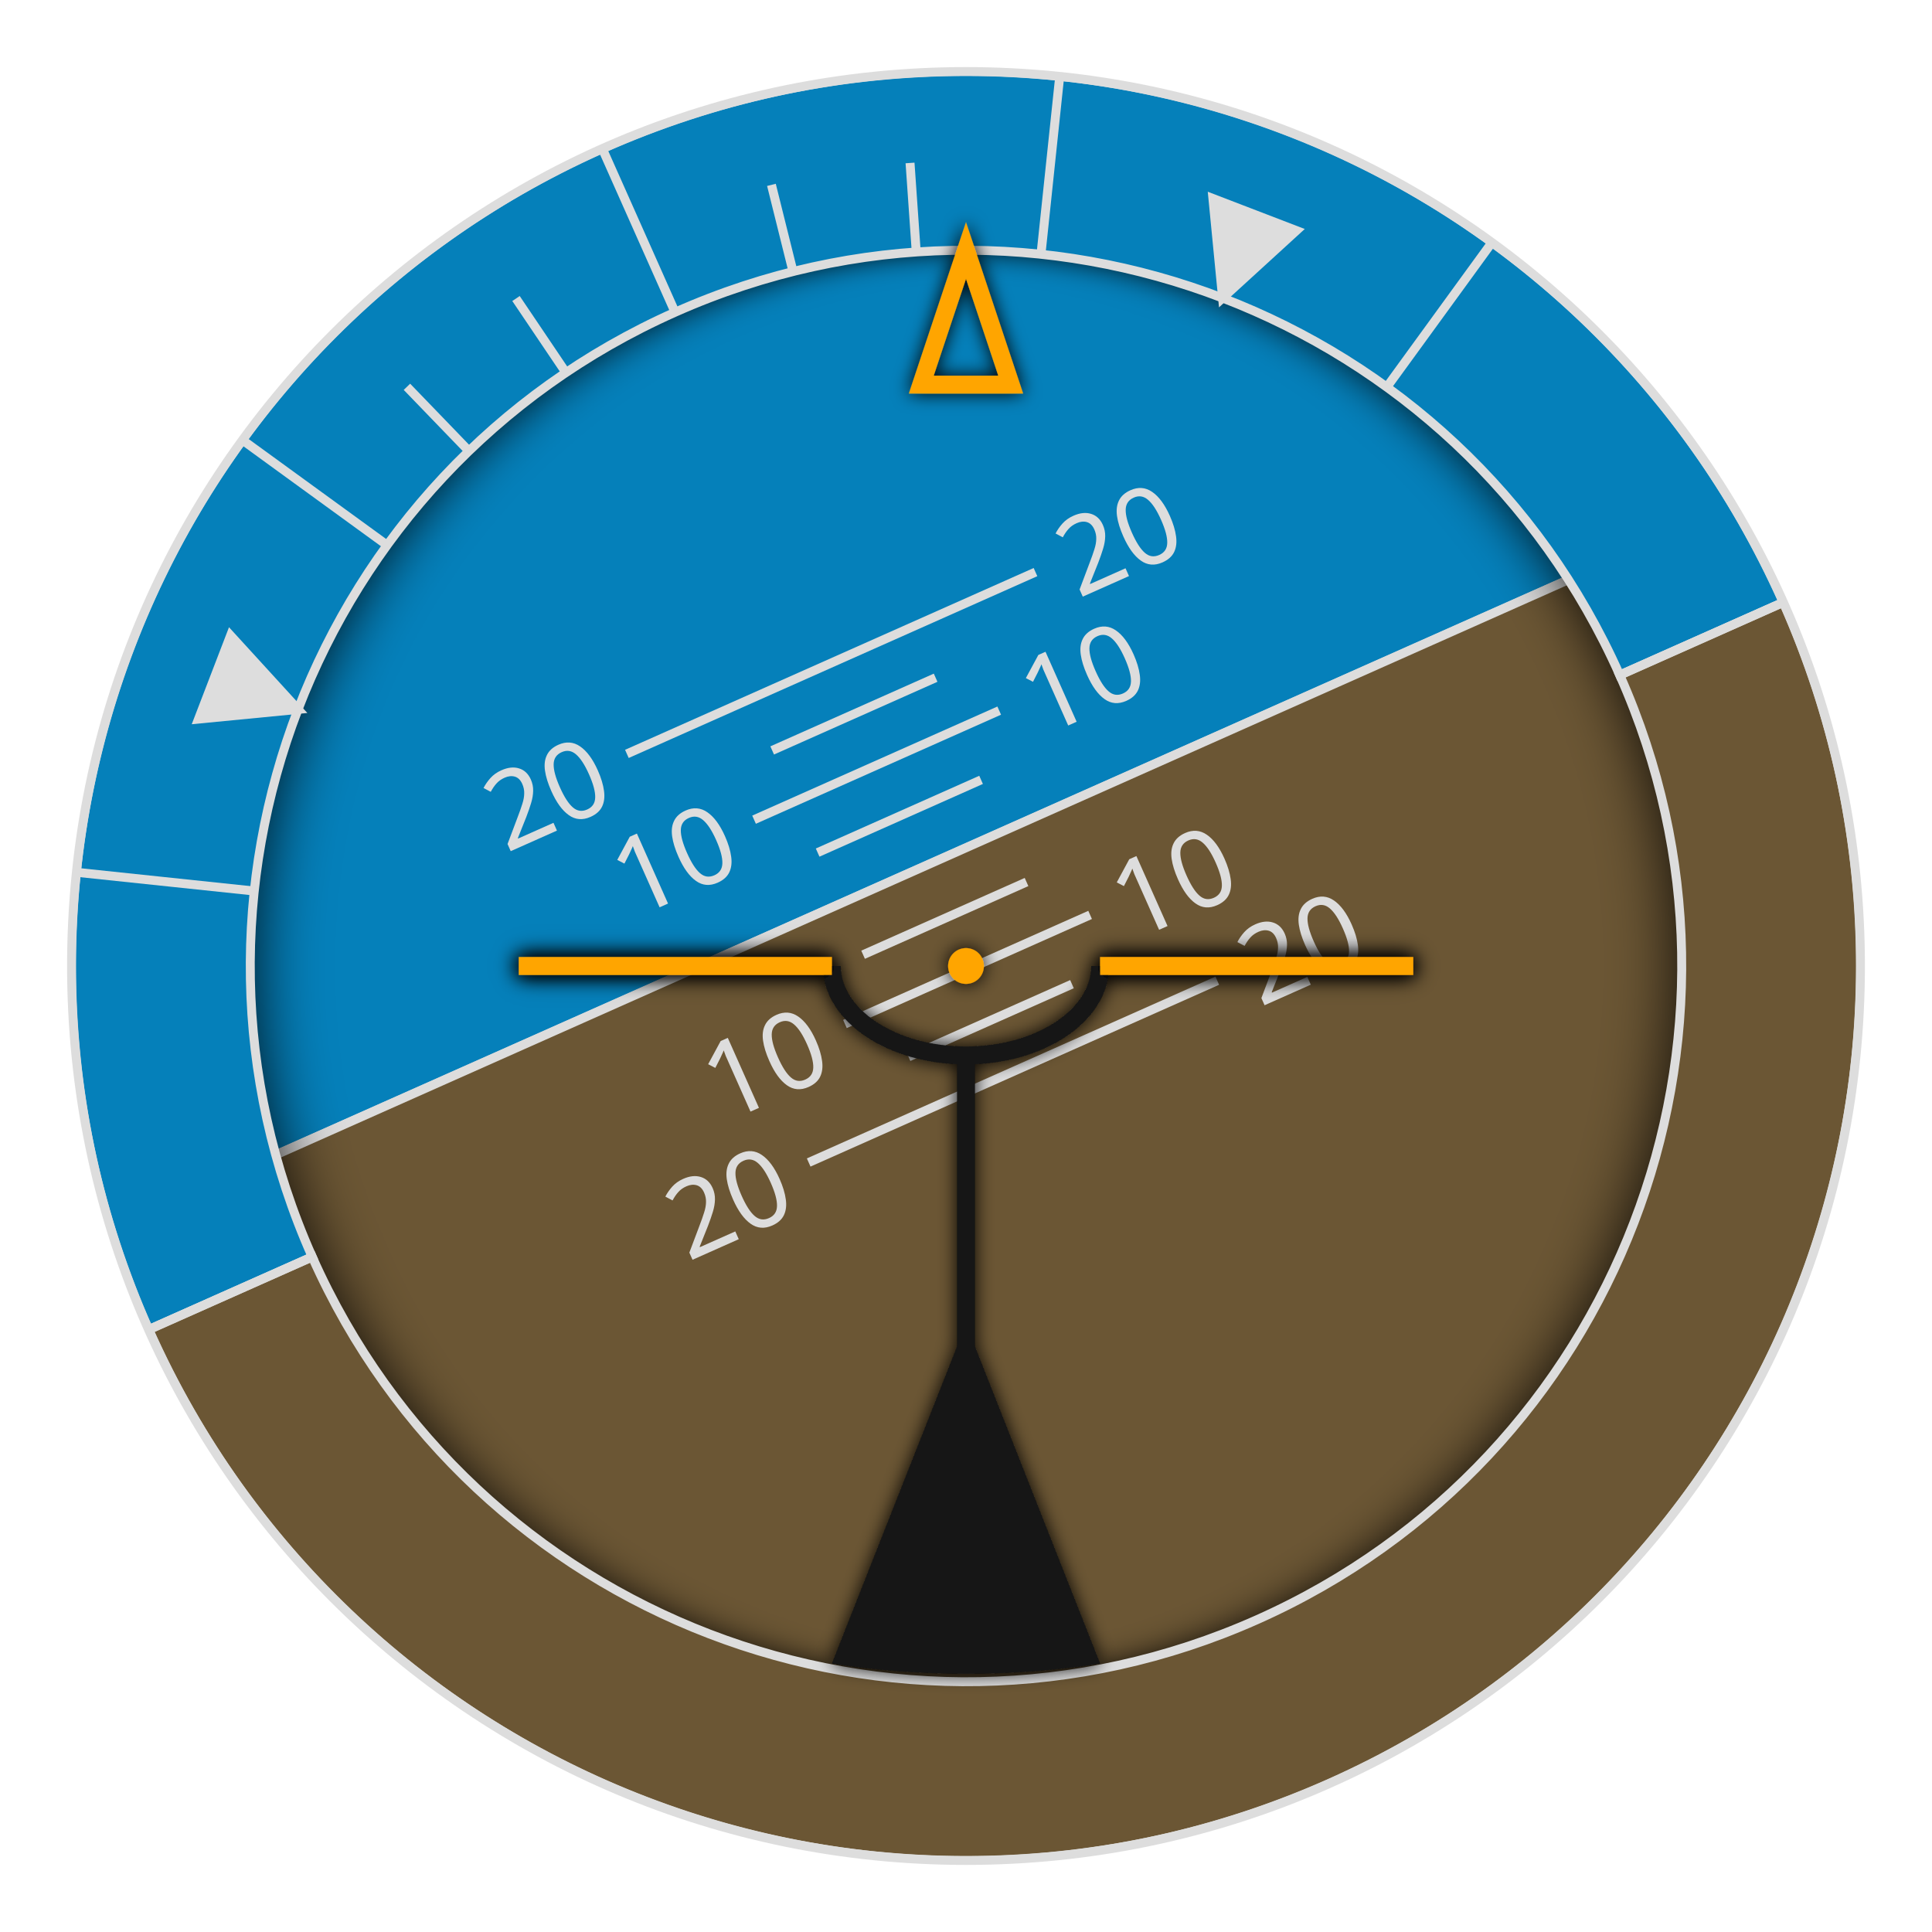
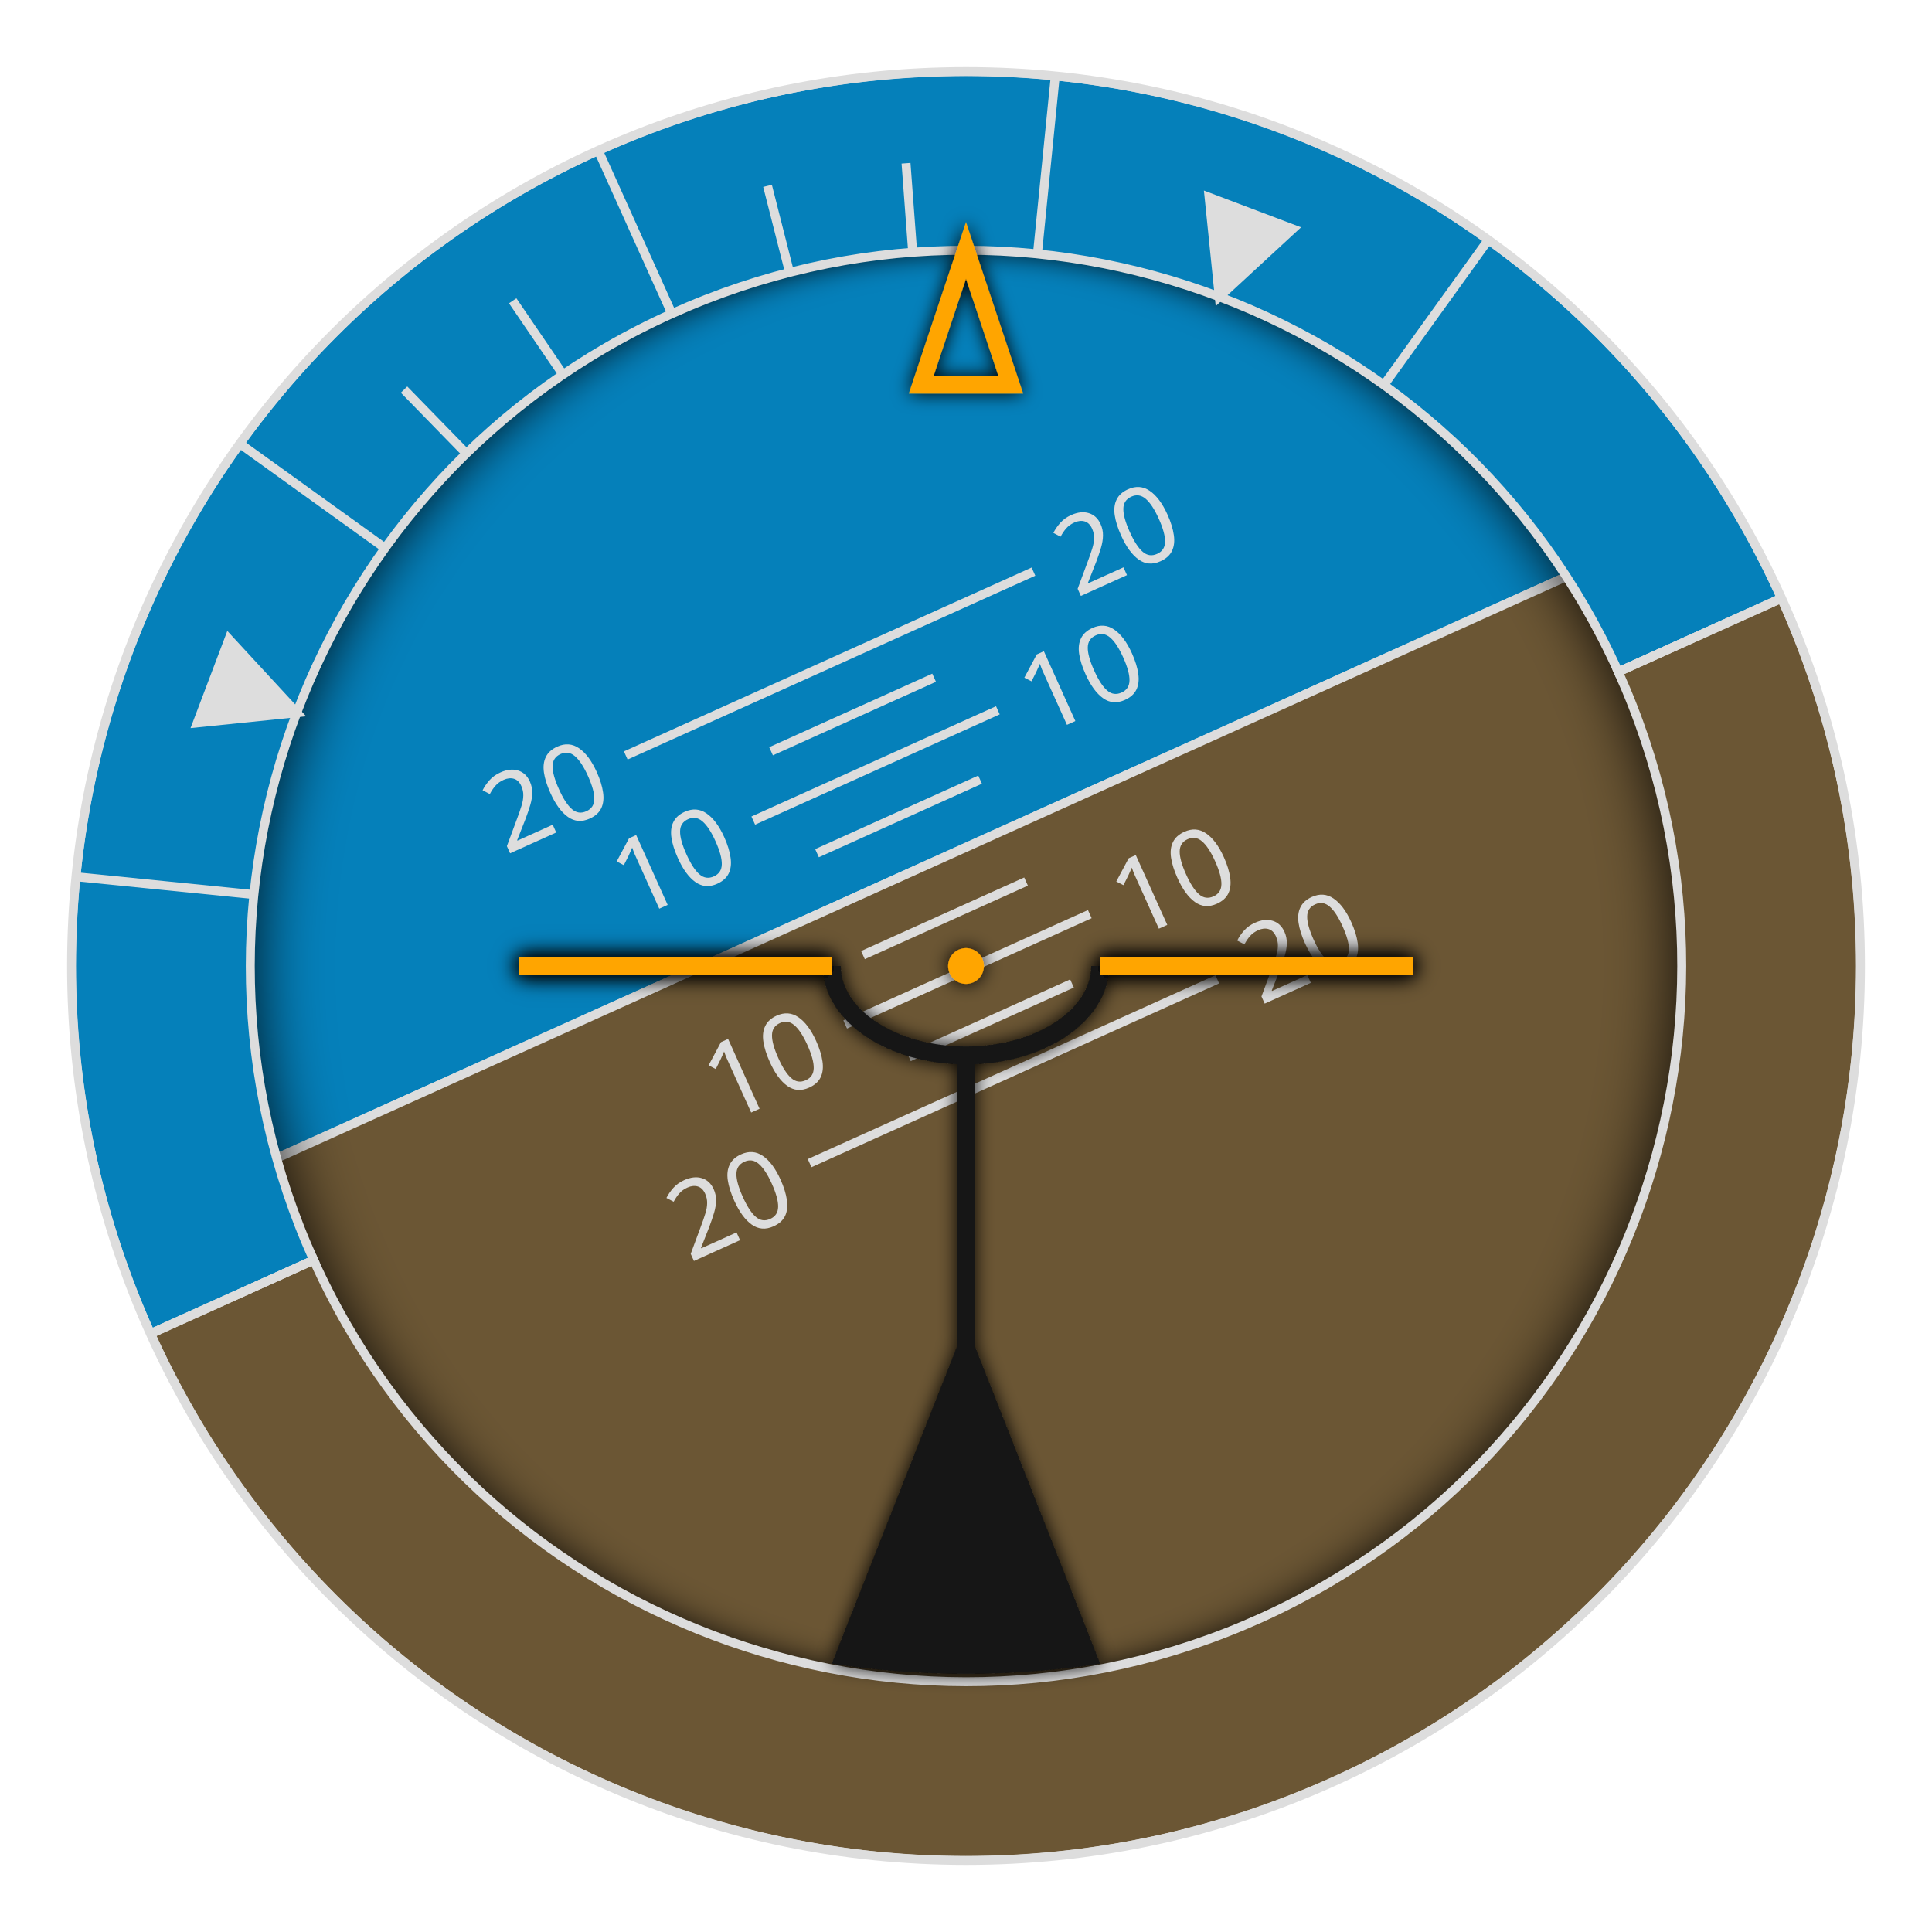
<svg xmlns="http://www.w3.org/2000/svg" width="216" height="216" viewBox="0 0 216 216">
  <defs>
    <style>.will-change-transform { will-change: transform; }
.g3-panel { background-color: black; display: block; margin: 0px auto; stroke: none; fill: none; }
.g3-panel * { vector-effect: non-scaling-stroke; }
.g3-panel text { text-anchor: middle; dominant-baseline: central; font-stretch: condensed; fill: rgb(170, 170, 170); }
.g3-axis-ticks-dot,.g3-axis-ticks-wedge,.g3-axis-sector,.g3-fg-fill { fill: rgb(221, 221, 221); }
.g3-axis-line,.g3-axis-ticks,.g3-fg-stroke { stroke: rgb(221, 221, 221); }
.g3-axis-ticks .g3-axis-ticks-dot,.g3-axis-ticks .g3-axis-ticks-wedge { stroke: none; }
.g3-grid-line line { stroke: rgb(102, 102, 102); }
.g3-grid-hairline { stroke: rgb(51, 51, 51); }
.g3-grid-label text { font-size: 8px; text-anchor: middle; dominant-baseline: central; fill: rgb(153, 153, 153); }
.g3-grid-label rect { stroke: none; fill: black; opacity: 0.5; }
.g3-gauge-face,.g3-bg-fill { fill: rgb(24, 24, 24); }
.g3-bg-stroke { stroke: rgb(24, 24, 24); }
.g3-no-fill { fill: none; }
.g3-no-stroke { stroke: none; }
.g3-highlight-fill { fill: orange; }
.g3-highlight-stroke { stroke: orange; stroke-width: 2; }
.g3-danger-stroke { stroke: red; stroke-width: 2; }
.g3-danger-fill { fill: red; }
.g3-warning-fill { fill: rgb(152, 120, 8); }
.g3-normal-fill { fill: green; }
.g3-cold-fill,.g3-sky-fill { fill: rgb(5, 128, 186); }
.g3-ground-fill { fill: rgb(107, 86, 52); }
.g3-indicate-pointer { fill: rgb(34, 34, 34); -webkit-filter: url("#dropShadow2"); filter: url("#dropShadow2"); }
.g3-pointer-needle { fill: red; }
.g3-pointer-blade { fill: rgb(232, 232, 232); stroke: rgb(232, 232, 232); }
.g3-pointer-luminous { fill: rgb(224, 232, 208); stroke: rgb(208, 216, 192); }
.g3-indicate-sector { fill: green; stroke: none; }
.g3-indicate-sector.g3-indicate-sector-negative { fill: red; }
.g3-gauge-screw { fill: rgb(51, 51, 51); -webkit-filter: url("#dropShadow2"); filter: url("#dropShadow2"); }
.g3-gauge-screw rect { fill: rgb(34, 34, 34); }
.g3-highlight { fill: url("#highlightGradient"); fill-opacity: 0.25; }
.css-1dos0lw { }
.css-1dos0lw text { fill: rgb(221, 221, 221); }
svg { font-family: "Gill Sans", "Gill Sans MT", Calibri, sans-serif; background: none; }
.g3-panel { background-color: transparent; fill: none; }</style>
    <radialGradient id="highlightGradient" cx="50%" cy="50%" fx="25%" fy="40%" r="50%">
      <stop stop-color="white" offset="0%">
</stop>
      <stop stop-color="black" offset="100%">
</stop>
    </radialGradient>
    <filter id="dropShadow1" filterUnits="userSpaceOnUse" x="-216" width="432" y="-216" height="432">
      <feDropShadow stdDeviation="1" dx="0" dy="0">
</feDropShadow>
    </filter>
    <filter id="dropShadow2" filterUnits="userSpaceOnUse" x="-216" width="432" y="-216" height="432">
      <feDropShadow stdDeviation="2" dx="0" dy="0">
</feDropShadow>
    </filter>
    <filter id="dropShadow3" filterUnits="userSpaceOnUse" x="-216" width="432" y="-216" height="432">
      <feDropShadow stdDeviation="3" dx="0" dy="0">
</feDropShadow>
    </filter>
    <filter id="gaussianBlur1">
      <feGaussianBlur in="SourceGraphic" stdDeviation="1">
</feGaussianBlur>
    </filter>
    <filter id="gaussianBlur2">
      <feGaussianBlur in="SourceGraphic" stdDeviation="2">
</feGaussianBlur>
    </filter>
    <filter id="gaussianBlur3">
      <feGaussianBlur in="SourceGraphic" stdDeviation="3">
</feGaussianBlur>
    </filter>
  </defs>
  <g class="g3-panel" transform="translate(108, 108) rotate(0) scale(1, 1)">
    <g class="g3-gauge">
      <g>
        <g class="g3-gauge">
-           <g clip-path="url(#gauge-clip1)" class="will-change-transform" transform="rotate(-23.98641)">
+           <g clip-path="url(#gauge-clip1)" class="will-change-transform" transform="rotate(-24.27255)">
            <clipPath id="gauge-clip1">
              <circle r="100" class="g3-gauge-face">
</circle>
            </clipPath>
            <g transform="translate(0, 0) rotate(-90) scale(1, 1)">
              <g class="g3-gauge css-1dos0lw">
-                 <g class="will-change-transform" transform="translate(12.07798, 0)">
+                 <g class="will-change-transform" transform="translate(12.09575, 0)">
                  <rect height="200" width="150" y="-100" class="g3-sky-fill g3-fg-stroke">
</rect>
                  <rect height="200" width="150" x="-150" y="-100" class="g3-ground-fill g3-fg-stroke">
</rect>
                  <g class="g3-axis-ticks g3-axis-ticks-tick">
                    <g transform="translate(-25, -25)">
                      <path d="M0,0L0,50">
</path>
                    </g>
                    <g transform="translate(25, -25)">
                      <path d="M0,0L0,50">
</path>
                    </g>
                  </g>
                  <g class="g3-axis-ticks g3-axis-ticks-tick">
                    <g transform="translate(-12.5, -15)">
                      <path d="M0,0L0,30">
</path>
                    </g>
                    <g transform="translate(12.5, -15)">
                      <path d="M0,0L0,30">
</path>
                    </g>
                  </g>
                  <g class="g3-axis-ticks g3-axis-ticks-tick">
                    <g transform="translate(-18.75, -10)">
                      <path d="M0,0L0,20">
</path>
                    </g>
                    <g transform="translate(-6.25, -10)">
                      <path d="M0,0L0,20">
</path>
                    </g>
                    <g transform="translate(6.25, -10)">
                      <path d="M0,0L0,20">
</path>
                    </g>
                    <g transform="translate(18.75, -10)">
                      <path d="M0,0L0,20">
</path>
                    </g>
                  </g>
                  <g class="g3-axis-labels">
                    <g>
                      <text font-size="12" transform="translate(-25, 35) rotate(90)">20</text>
                    </g>
                    <g>
                      <text font-size="12" transform="translate(25, 35) rotate(90)">20</text>
                    </g>
                  </g>
                  <g class="g3-axis-labels">
                    <g>
                      <text font-size="12" transform="translate(-25, -35) rotate(90)">20</text>
                    </g>
                    <g>
                      <text font-size="12" transform="translate(25, -35) rotate(90)">20</text>
                    </g>
                  </g>
                  <g class="g3-axis-labels">
                    <g>
                      <text font-size="12" transform="translate(-12.5, 25) rotate(90)">10</text>
                    </g>
                    <g>
                      <text font-size="12" transform="translate(12.5, 25) rotate(90)">10</text>
                    </g>
                  </g>
                  <g class="g3-axis-labels">
                    <g>
                      <text font-size="12" transform="translate(-12.5, -25) rotate(90)">10</text>
                    </g>
                    <g>
                      <text font-size="12" transform="translate(12.5, -25) rotate(90)">10</text>
                    </g>
                  </g>
                </g>
              </g>
            </g>
            <path d="M0,-100A100,100,0,1,1,0,100A100,100,0,1,1,0,-100M0,-80A80,80,0,1,0,0,80A80,80,0,1,0,0,-80Z" class="g3-axis-sector" style="filter: url(#dropShadow3)">
</path>
            <path d="M-100,0A100,100,0,1,1,100,0L80,0A80,80,0,1,0,-80,0Z" class="g3-axis-sector g3-sky-fill g3-fg-stroke">
</path>
            <path d="M100,0A100,100,0,1,1,-100,0L-80,0A80,80,0,1,0,80,0Z" class="g3-axis-sector g3-ground-fill g3-fg-stroke">
</path>
            <g class="g3-axis-ticks g3-axis-ticks-tick">
              <g transform="rotate(-90) translate(0, -100)">
                <path d="M0,0L0,20">
</path>
              </g>
              <g transform="rotate(-60) translate(0, -100)">
                <path d="M0,0L0,20">
</path>
              </g>
              <g transform="rotate(-30) translate(0, -100)">
                <path d="M0,0L0,20">
</path>
              </g>
              <g transform="rotate(0) translate(0, -100)">
                <path d="M0,0L0,20">
</path>
              </g>
              <g transform="rotate(30) translate(0, -100)">
                <path d="M0,0L0,20">
</path>
              </g>
              <g transform="rotate(60) translate(0, -100)">
                <path d="M0,0L0,20">
</path>
              </g>
              <g transform="rotate(90) translate(0, -100)">
                <path d="M0,0L0,20">
</path>
              </g>
            </g>
            <g class="g3-axis-ticks g3-axis-ticks-wedge">
              <g transform="rotate(-45) translate(0, -90)">
                <path d="M 0,10 L 5,0 L -5,0 z">
</path>
              </g>
              <g transform="rotate(45) translate(0, -90)">
                <path d="M 0,10 L 5,0 L -5,0 z">
</path>
              </g>
            </g>
            <g class="g3-axis-ticks g3-axis-ticks-tick">
              <g transform="rotate(-20) translate(0, -90)">
                <path d="M0,0L0,10">
</path>
              </g>
              <g transform="rotate(-10) translate(0, -90)">
                <path d="M0,0L0,10">
</path>
              </g>
              <g transform="rotate(10) translate(0, -90)">
                <path d="M0,0L0,10">
</path>
              </g>
              <g transform="rotate(20) translate(0, -90)">
                <path d="M0,0L0,10">
</path>
              </g>
            </g>
          </g>
        </g>
        <circle r="100" class="g3-fg-stroke">
</circle>
        <g transform="translate(0, 0) rotate(0) scale(1, 1)" style="filter: url(#dropShadow1)">
          <path d="M 0,-80 l 5,15 l -10,0 z" class="g3-highlight-stroke g3-no-fill">
</path>
          <path d="M -15,0 a 15,10 0 0 0 30,0 M 0,10 l 0,35" class="g3-bg-stroke" style="stroke-width: 2">
</path>
          <path d="M 0,40 l 15,38 a 100,100 0 0 1 -30,0 z" class="g3-bg-fill" style="stroke-width: 2">
</path>
          <path d="M -50,0 l 35,0 m 30,0 l 35,0" class="g3-highlight-stroke g3-no-fill" style="filter: url(#dropShadow1)">
</path>
          <circle r="2" class="g3-highlight-fill">
</circle>
        </g>
      </g>
    </g>
  </g>
</svg>
